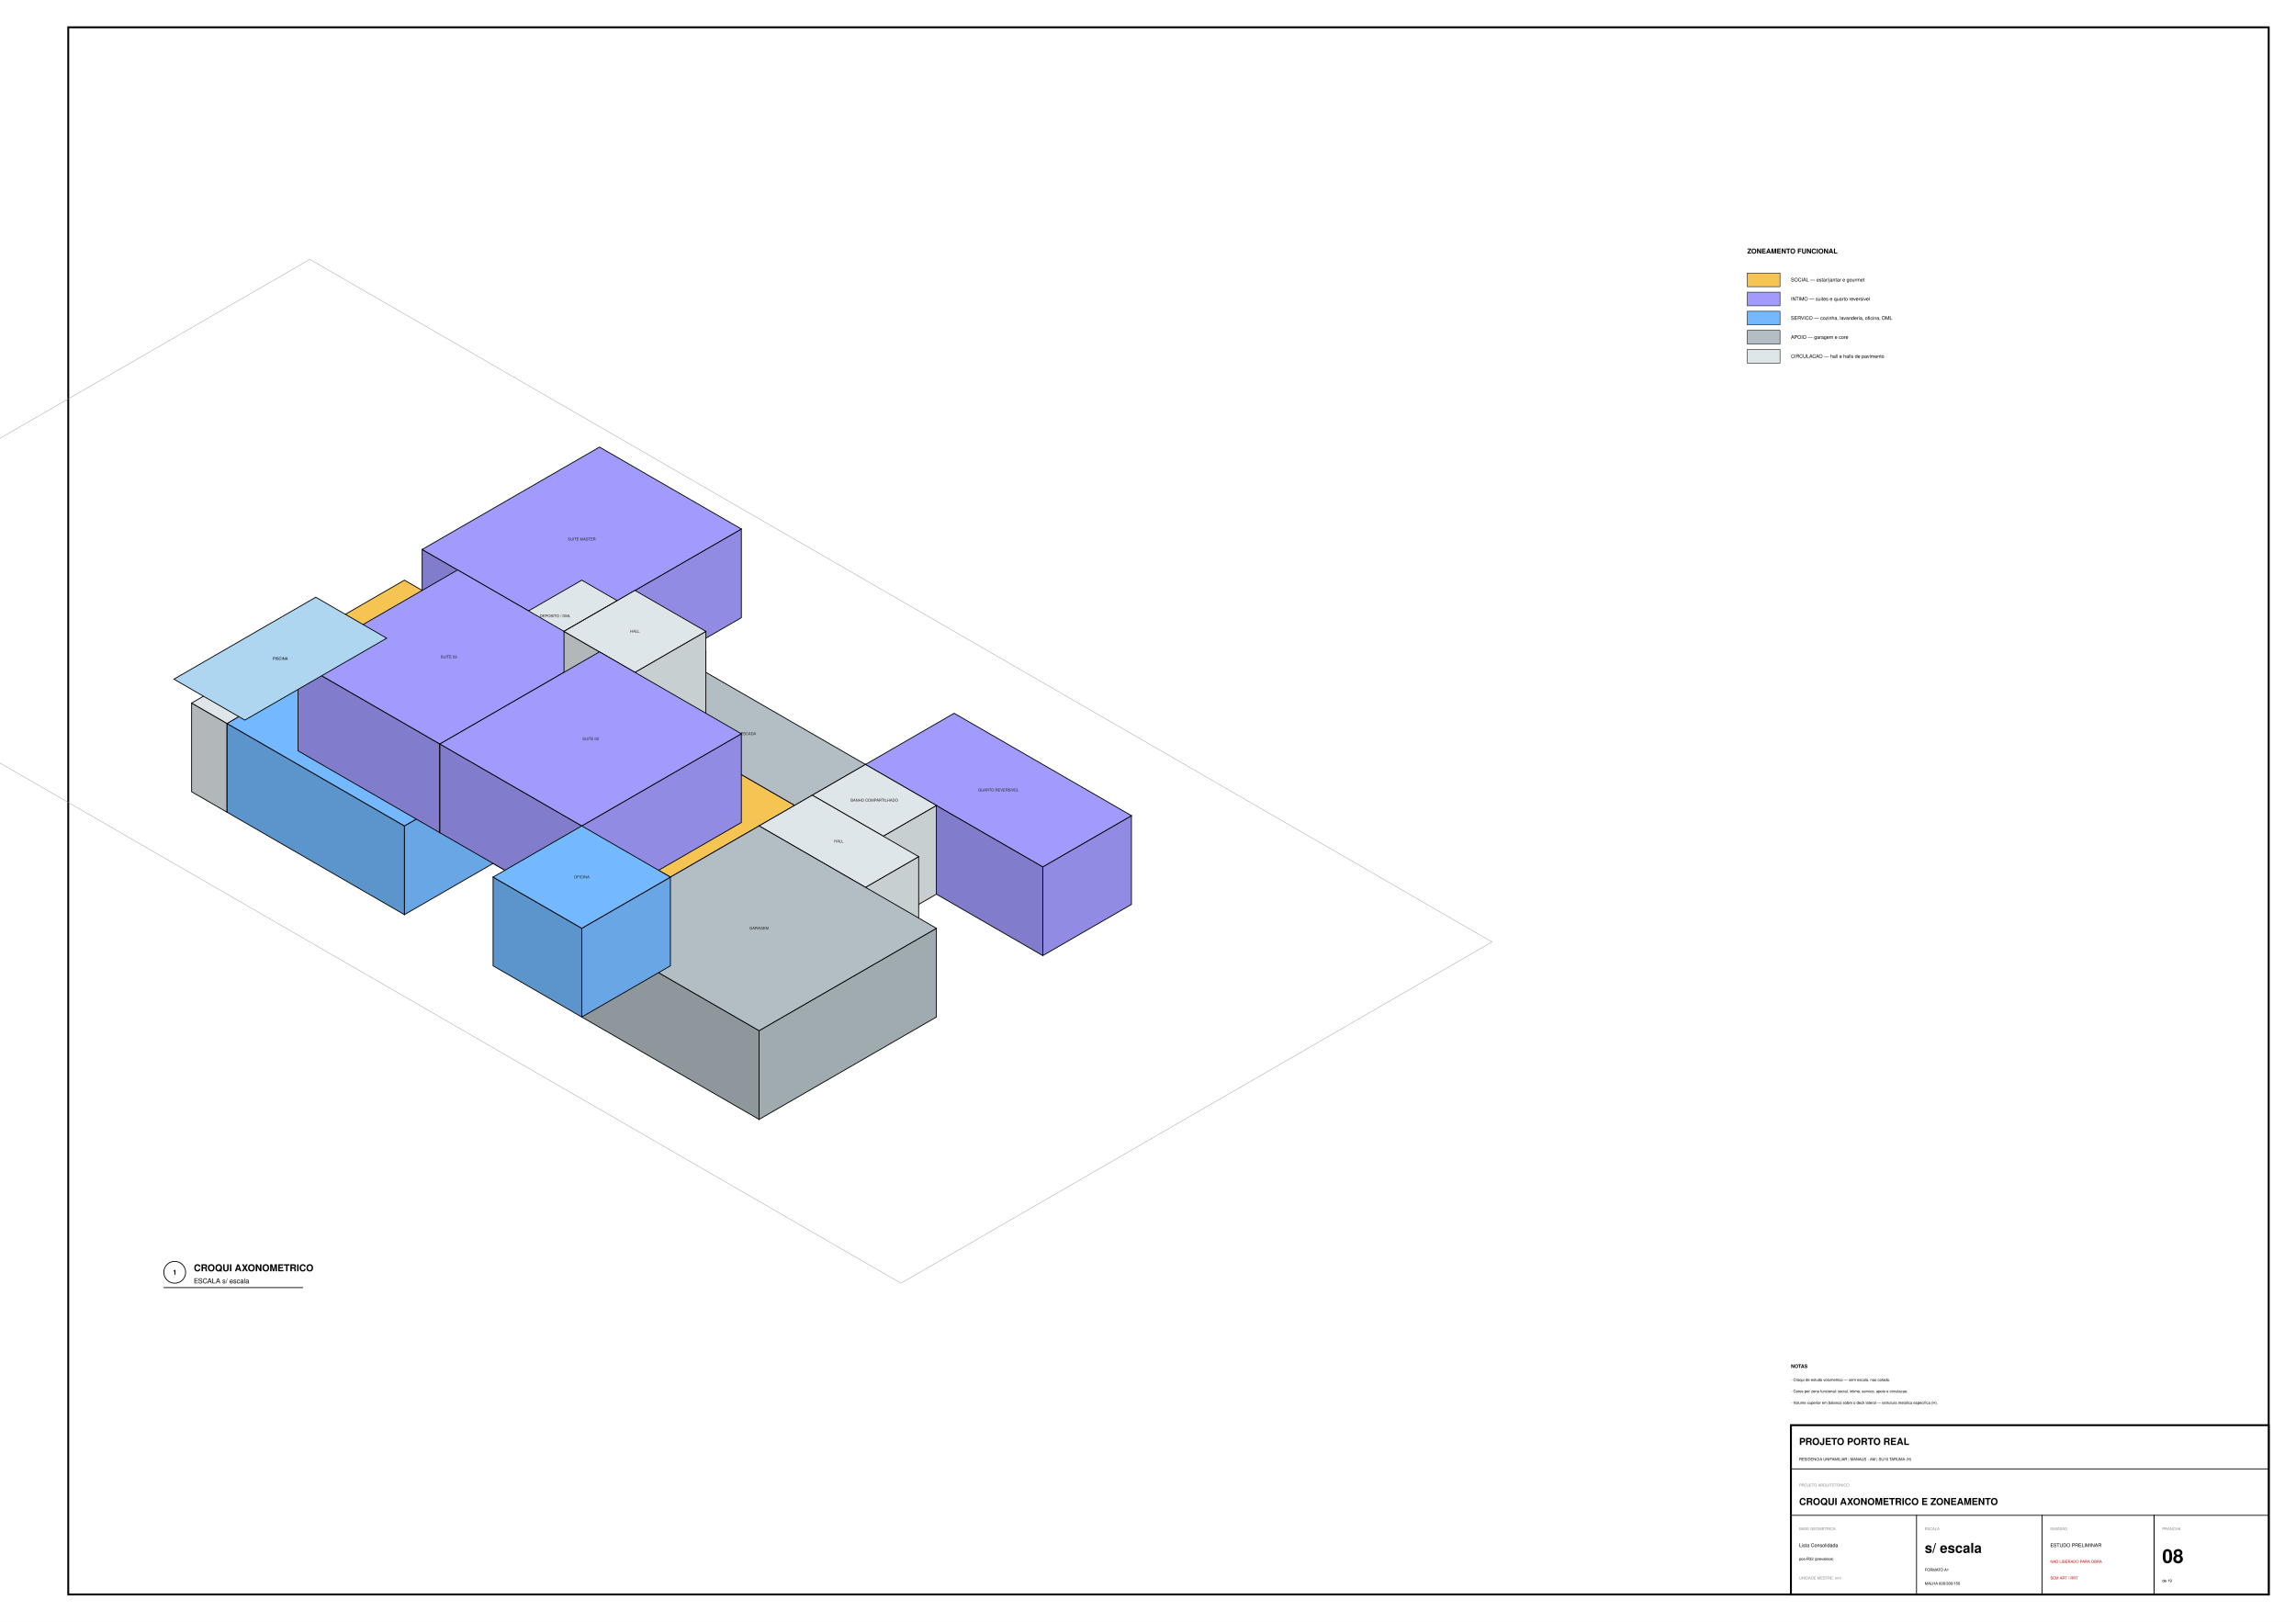
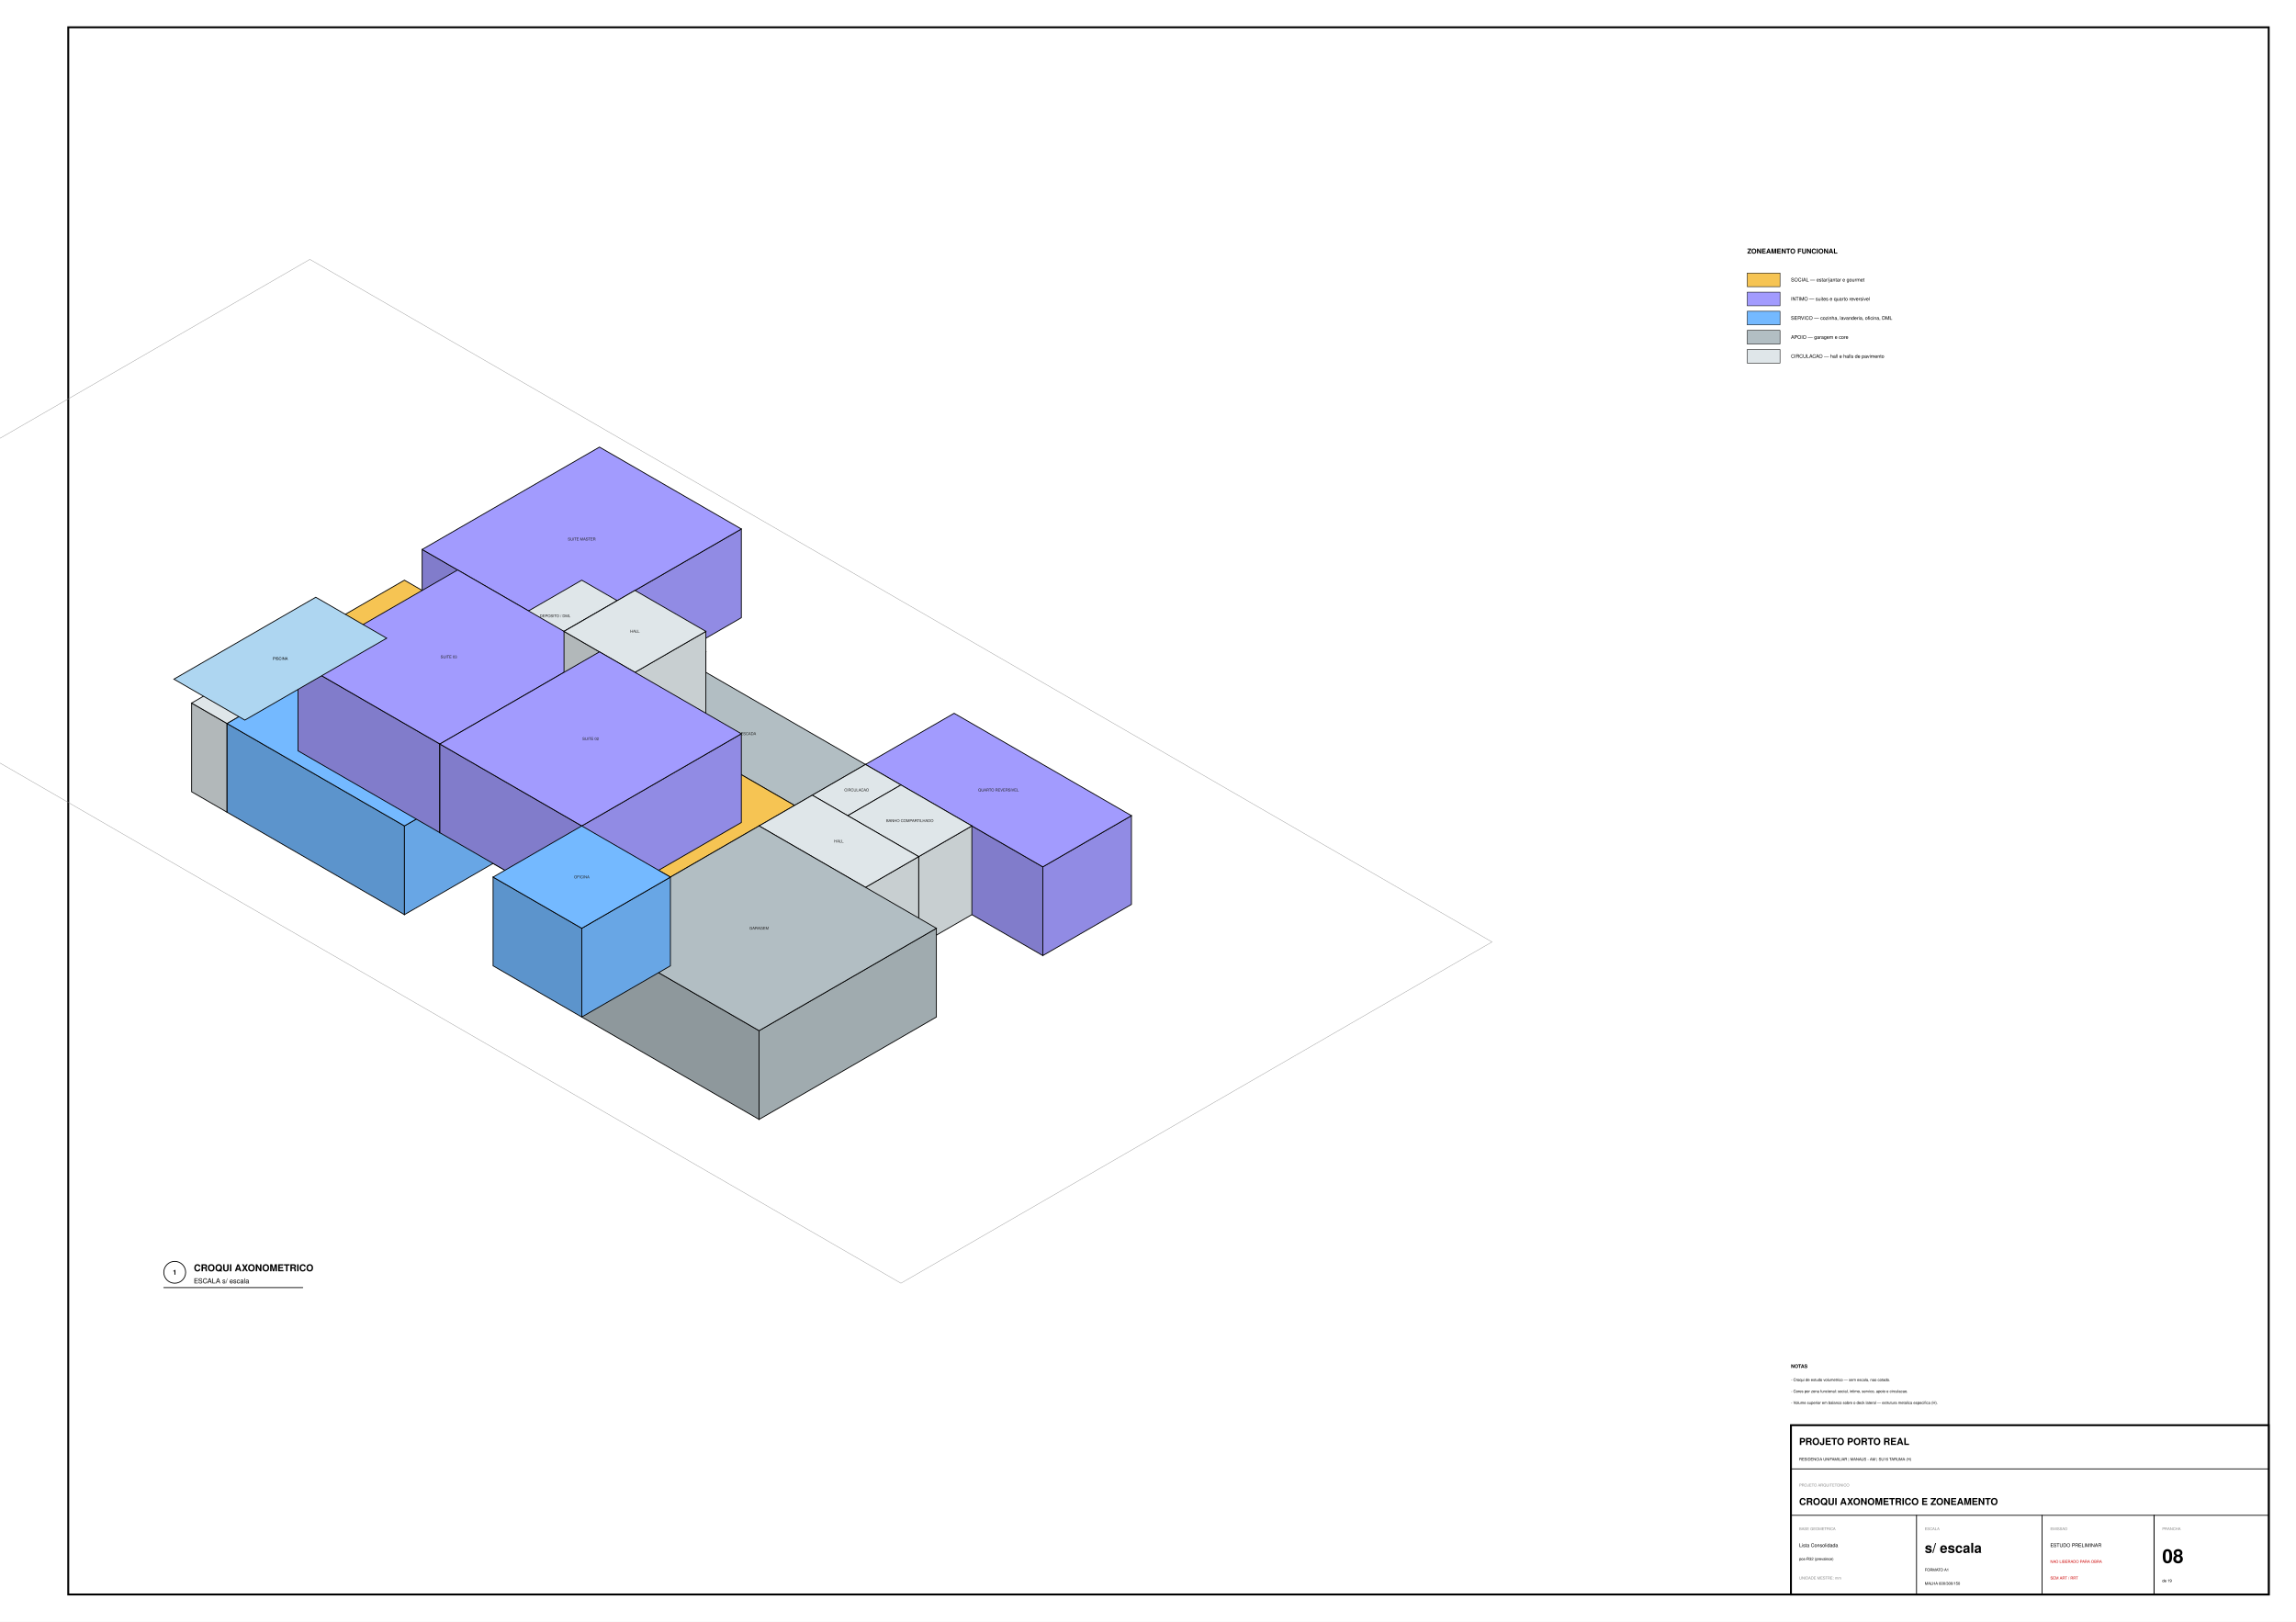
<svg xmlns="http://www.w3.org/2000/svg" version="1.1" width="841mm" height="594mm" viewBox="0 0 841 594">
  <rect width="841" height="594" fill="#ffffff" />
  <rect x="25.0" y="10" width="806.00" height="574.00" fill="none" stroke="#000" stroke-width="0.7" />
  <polygon points="656.000,522.000 831.000,522.000 831.000,584.000 656.000,584.000" stroke="#000000" stroke-width="0.7" fill="#fff" stroke-linejoin="miter" />
  <text x="659.000" y="528.000" font-family="Helvetica, Arial, sans-serif" font-size="3.50" font-weight="bold" fill="#000000" text-anchor="start" dominant-baseline="middle">PROJETO PORTO REAL</text>
  <text x="659.000" y="534.500" font-family="Helvetica, Arial, sans-serif" font-size="1.40" font-weight="normal" fill="#000000" text-anchor="start" dominant-baseline="middle">RESIDENCIA UNIFAMILIAR  |  MANAUS - AM  |  SU16 TARUMA (H)</text>
  <line x1="656.000" y1="538.000" x2="831.000" y2="538.000" stroke="#000000" stroke-width="0.3" fill="none" stroke-linecap="round" />
  <text x="659.000" y="544.000" font-family="Helvetica, Arial, sans-serif" font-size="1.40" font-weight="normal" fill="#8a8a8a" text-anchor="start" dominant-baseline="middle">PROJETO ARQUITETONICO</text>
  <text x="659.000" y="550.000" font-family="Helvetica, Arial, sans-serif" font-size="3.50" font-weight="bold" fill="#000000" text-anchor="start" dominant-baseline="middle">CROQUI AXONOMETRICO E ZONEAMENTO</text>
  <line x1="656.000" y1="555.000" x2="831.000" y2="555.000" stroke="#000000" stroke-width="0.3" fill="none" stroke-linecap="round" />
  <line x1="702.000" y1="555.000" x2="702.000" y2="584.000" stroke="#000000" stroke-width="0.3" fill="none" stroke-linecap="round" />
  <line x1="748.000" y1="555.000" x2="748.000" y2="584.000" stroke="#000000" stroke-width="0.3" fill="none" stroke-linecap="round" />
  <line x1="789.000" y1="555.000" x2="789.000" y2="584.000" stroke="#000000" stroke-width="0.3" fill="none" stroke-linecap="round" />
  <line x1="789.000" y1="555.000" x2="789.000" y2="584.000" stroke="#000000" stroke-width="0.3" fill="none" stroke-linecap="round" />
  <text x="659.000" y="560.000" font-family="Helvetica, Arial, sans-serif" font-size="1.40" font-weight="normal" fill="#8a8a8a" text-anchor="start" dominant-baseline="middle">BASE GEOMETRICA</text>
  <text x="659.000" y="566.000" font-family="Helvetica, Arial, sans-serif" font-size="1.80" font-weight="normal" fill="#000000" text-anchor="start" dominant-baseline="middle">Lista Consolidada</text>
  <text x="659.000" y="571.000" font-family="Helvetica, Arial, sans-serif" font-size="1.40" font-weight="normal" fill="#000000" text-anchor="start" dominant-baseline="middle">pos-R32 (prevalece)</text>
  <text x="659.000" y="578.000" font-family="Helvetica, Arial, sans-serif" font-size="1.40" font-weight="normal" fill="#8a8a8a" text-anchor="start" dominant-baseline="middle">UNIDADE MESTRE: mm</text>
  <text x="705.000" y="560.000" font-family="Helvetica, Arial, sans-serif" font-size="1.40" font-weight="normal" fill="#8a8a8a" text-anchor="start" dominant-baseline="middle">ESCALA</text>
  <text x="705.000" y="567.000" font-family="Helvetica, Arial, sans-serif" font-size="5.00" font-weight="bold" fill="#000000" text-anchor="start" dominant-baseline="middle">s/ escala</text>
  <text x="705.000" y="575.000" font-family="Helvetica, Arial, sans-serif" font-size="1.40" font-weight="normal" fill="#000000" text-anchor="start" dominant-baseline="middle">FORMATO A1</text>
  <text x="705.000" y="580.000" font-family="Helvetica, Arial, sans-serif" font-size="1.40" font-weight="normal" fill="#000000" text-anchor="start" dominant-baseline="middle">MALHA 600/300/150</text>
  <text x="751.000" y="560.000" font-family="Helvetica, Arial, sans-serif" font-size="1.40" font-weight="normal" fill="#8a8a8a" text-anchor="start" dominant-baseline="middle">EMISSAO</text>
  <text x="751.000" y="566.000" font-family="Helvetica, Arial, sans-serif" font-size="1.80" font-weight="normal" fill="#000000" text-anchor="start" dominant-baseline="middle">ESTUDO PRELIMINAR</text>
  <text x="751.000" y="572.000" font-family="Helvetica, Arial, sans-serif" font-size="1.40" font-weight="normal" fill="#c00" text-anchor="start" dominant-baseline="middle">NAO LIBERADO PARA OBRA</text>
  <text x="751.000" y="578.000" font-family="Helvetica, Arial, sans-serif" font-size="1.40" font-weight="normal" fill="#c00" text-anchor="start" dominant-baseline="middle">SEM ART / RRT</text>
  <text x="792.000" y="560.000" font-family="Helvetica, Arial, sans-serif" font-size="1.40" font-weight="normal" fill="#8a8a8a" text-anchor="start" dominant-baseline="middle">PRANCHA</text>
  <text x="792.000" y="570.000" font-family="Helvetica, Arial, sans-serif" font-size="7.00" font-weight="bold" fill="#000000" text-anchor="start" dominant-baseline="middle">08</text>
  <text x="792.000" y="579.000" font-family="Helvetica, Arial, sans-serif" font-size="1.40" font-weight="normal" fill="#000000" text-anchor="start" dominant-baseline="middle">de 19</text>
  <text x="656.000" y="500.400" font-family="Helvetica, Arial, sans-serif" font-size="1.80" font-weight="bold" fill="#000000" text-anchor="start" dominant-baseline="middle">NOTAS</text>
  <text x="656.000" y="505.400" font-family="Helvetica, Arial, sans-serif" font-size="1.40" font-weight="normal" fill="#000000" text-anchor="start" dominant-baseline="middle">- Croqui de estudo volumetrico — sem escala, nao cotado.</text>
  <text x="656.000" y="509.600" font-family="Helvetica, Arial, sans-serif" font-size="1.40" font-weight="normal" fill="#000000" text-anchor="start" dominant-baseline="middle">- Cores por zona funcional: social, intimo, servico, apoio e circulacao.</text>
  <text x="656.000" y="513.800" font-family="Helvetica, Arial, sans-serif" font-size="1.40" font-weight="normal" fill="#000000" text-anchor="start" dominant-baseline="middle">- Volume superior em balanco sobre o deck lateral — estrutura metalica especifica (H).</text>
  <polygon points="206.591,263.750 154.630,233.750 154.630,201.250 206.591,231.250" stroke="#000000" stroke-width="0.3" fill="#817ccb" stroke-linejoin="miter" />
  <polygon points="206.591,263.750 271.543,226.250 271.543,193.750 206.591,231.250" stroke="#000000" stroke-width="0.3" fill="#918be4" stroke-linejoin="miter" />
  <polygon points="206.591,231.250 271.543,193.750 219.582,163.750 154.630,201.250" stroke="#000000" stroke-width="0.3" fill="#a29bfe" stroke-linejoin="miter" />
  <text x="213.087" y="197.500" font-family="Helvetica, Arial, sans-serif" font-size="1.40" font-weight="normal" fill="#222" text-anchor="middle" dominant-baseline="middle">SUITE MASTER</text>
  <polygon points="180.611,316.250 102.668,271.250 102.668,238.750 180.611,283.750" stroke="#000000" stroke-width="0.3" fill="#c49c42" stroke-linejoin="miter" />
  <polygon points="180.611,316.250 226.077,290.000 226.077,257.500 180.611,283.750" stroke="#000000" stroke-width="0.3" fill="#ddb04a" stroke-linejoin="miter" />
  <polygon points="180.611,283.750 226.077,257.500 148.135,212.500 102.668,238.750" stroke="#000000" stroke-width="0.3" fill="#f6c453" stroke-linejoin="miter" />
  <text x="164.373" y="248.125" font-family="Helvetica, Arial, sans-serif" font-size="1.40" font-weight="normal" fill="#222" text-anchor="middle" dominant-baseline="middle">GOURMET</text>
  <polygon points="193.601,271.250 180.611,263.750 180.611,231.250 193.601,238.750" stroke="#000000" stroke-width="0.3" fill="#b2b8ba" stroke-linejoin="miter" />
  <polygon points="193.601,271.250 226.077,252.500 226.077,220.000 193.601,238.750" stroke="#000000" stroke-width="0.3" fill="#c8cfd1" stroke-linejoin="miter" />
  <polygon points="193.601,238.750 226.077,220.000 213.087,212.500 180.611,231.250" stroke="#000000" stroke-width="0.3" fill="#dfe6e9" stroke-linejoin="miter" />
  <text x="203.344" y="225.625" font-family="Helvetica, Arial, sans-serif" font-size="1.40" font-weight="normal" fill="#222" text-anchor="middle" dominant-baseline="middle">DEPOSITO / DML</text>
  <polygon points="226.077,290.000 193.601,271.250 193.601,238.750 226.077,257.500" stroke="#000000" stroke-width="0.3" fill="#5c94cc" stroke-linejoin="miter" />
  <polygon points="226.077,290.000 258.553,271.250 258.553,238.750 226.077,257.500" stroke="#000000" stroke-width="0.3" fill="#68a6e5" stroke-linejoin="miter" />
  <polygon points="226.077,257.500 258.553,238.750 226.077,220.000 193.601,238.750" stroke="#000000" stroke-width="0.3" fill="#74b9ff" stroke-linejoin="miter" />
  <text x="226.077" y="238.750" font-family="Helvetica, Arial, sans-serif" font-size="1.40" font-weight="normal" fill="#222" text-anchor="middle" dominant-baseline="middle">LAVANDERIA</text>
  <polygon points="83.183,297.500 70.192,290.000 70.192,257.500 83.183,265.000" stroke="#000000" stroke-width="0.3" fill="#b2b8ba" stroke-linejoin="miter" />
  <polygon points="83.183,297.500 115.659,278.750 115.659,246.250 83.183,265.000" stroke="#000000" stroke-width="0.3" fill="#c8cfd1" stroke-linejoin="miter" />
  <polygon points="83.183,265.000 115.659,246.250 102.668,238.750 70.192,257.500" stroke="#000000" stroke-width="0.3" fill="#dfe6e9" stroke-linejoin="miter" />
  <text x="92.926" y="251.875" font-family="Helvetica, Arial, sans-serif" font-size="1.40" font-weight="normal" fill="#222" text-anchor="middle" dominant-baseline="middle">DESPENSA</text>
  <polygon points="291.029,327.500 226.077,290.000 226.077,257.500 291.029,295.000" stroke="#000000" stroke-width="0.3" fill="#8e989c" stroke-linejoin="miter" />
  <polygon points="291.029,327.500 317.010,312.500 317.010,280.000 291.029,295.000" stroke="#000000" stroke-width="0.3" fill="#a0abaf" stroke-linejoin="miter" />
  <polygon points="291.029,295.000 317.010,280.000 252.058,242.500 226.077,257.500" stroke="#000000" stroke-width="0.3" fill="#b2bec3" stroke-linejoin="miter" />
  <text x="271.543" y="268.750" font-family="Helvetica, Arial, sans-serif" font-size="1.40" font-weight="normal" fill="#222" text-anchor="middle" dominant-baseline="middle">CORE / ESCADA</text>
  <polygon points="148.135,335.000 83.183,297.500 83.183,265.000 148.135,302.500" stroke="#000000" stroke-width="0.3" fill="#5c94cc" stroke-linejoin="miter" />
  <polygon points="148.135,335.000 180.611,316.250 180.611,283.750 148.135,302.500" stroke="#000000" stroke-width="0.3" fill="#68a6e5" stroke-linejoin="miter" />
  <polygon points="148.135,302.500 180.611,283.750 115.659,246.250 83.183,265.000" stroke="#000000" stroke-width="0.3" fill="#74b9ff" stroke-linejoin="miter" />
  <text x="131.897" y="274.375" font-family="Helvetica, Arial, sans-serif" font-size="1.40" font-weight="normal" fill="#222" text-anchor="middle" dominant-baseline="middle">COZINHA</text>
  <polygon points="161.125,305.000 109.164,275.000 109.164,242.500 161.125,272.500" stroke="#000000" stroke-width="0.3" fill="#817ccb" stroke-linejoin="miter" />
  <polygon points="161.125,305.000 219.582,271.250 219.582,238.750 161.125,272.500" stroke="#000000" stroke-width="0.3" fill="#918be4" stroke-linejoin="miter" />
  <polygon points="161.125,272.500 219.582,238.750 167.620,208.750 109.164,242.500" stroke="#000000" stroke-width="0.3" fill="#a29bfe" stroke-linejoin="miter" />
  <text x="164.373" y="240.625" font-family="Helvetica, Arial, sans-serif" font-size="1.40" font-weight="normal" fill="#222" text-anchor="middle" dominant-baseline="middle">SUITE 03</text>
  <polygon points="232.572,278.750 206.591,263.750 206.591,231.250 232.572,246.250" stroke="#000000" stroke-width="0.3" fill="#b2b8ba" stroke-linejoin="miter" />
  <polygon points="232.572,278.750 258.553,263.750 258.553,231.250 232.572,246.250" stroke="#000000" stroke-width="0.3" fill="#c8cfd1" stroke-linejoin="miter" />
  <polygon points="232.572,246.250 258.553,231.250 232.572,216.250 206.591,231.250" stroke="#000000" stroke-width="0.3" fill="#dfe6e9" stroke-linejoin="miter" />
  <text x="232.572" y="231.250" font-family="Helvetica, Arial, sans-serif" font-size="1.40" font-weight="normal" fill="#222" text-anchor="middle" dominant-baseline="middle">HALL</text>
  <polygon points="245.563,353.750 180.611,316.250 180.611,283.750 245.563,321.250" stroke="#000000" stroke-width="0.3" fill="#c49c42" stroke-linejoin="miter" />
  <polygon points="245.563,353.750 291.029,327.500 291.029,295.000 245.563,321.250" stroke="#000000" stroke-width="0.3" fill="#ddb04a" stroke-linejoin="miter" />
  <polygon points="245.563,321.250 291.029,295.000 226.077,257.500 180.611,283.750" stroke="#000000" stroke-width="0.3" fill="#f6c453" stroke-linejoin="miter" />
  <text x="235.820" y="289.375" font-family="Helvetica, Arial, sans-serif" font-size="1.40" font-weight="normal" fill="#222" text-anchor="middle" dominant-baseline="middle">ESTAR / JANTAR</text>
  <polygon points="381.962,350.000 317.010,312.500 317.010,280.000 381.962,317.500" stroke="#000000" stroke-width="0.3" fill="#817ccb" stroke-linejoin="miter" />
  <polygon points="381.962,350.000 414.437,331.250 414.437,298.750 381.962,317.500" stroke="#000000" stroke-width="0.3" fill="#918be4" stroke-linejoin="miter" />
  <polygon points="381.962,317.500 414.437,298.750 349.486,261.250 317.010,280.000" stroke="#000000" stroke-width="0.3" fill="#a29bfe" stroke-linejoin="miter" />
  <text x="365.724" y="289.375" font-family="Helvetica, Arial, sans-serif" font-size="1.40" font-weight="normal" fill="#222" text-anchor="middle" dominant-baseline="middle">QUARTO REVERSIVEL</text>
  <polygon points="213.087,335.000 161.125,305.000 161.125,272.500 213.087,302.500" stroke="#000000" stroke-width="0.3" fill="#817ccb" stroke-linejoin="miter" />
  <polygon points="213.087,335.000 271.543,301.250 271.543,268.750 213.087,302.500" stroke="#000000" stroke-width="0.3" fill="#918be4" stroke-linejoin="miter" />
  <polygon points="213.087,302.500 271.543,268.750 219.582,238.750 161.125,272.500" stroke="#000000" stroke-width="0.3" fill="#a29bfe" stroke-linejoin="miter" />
  <text x="216.334" y="270.625" font-family="Helvetica, Arial, sans-serif" font-size="1.40" font-weight="normal" fill="#222" text-anchor="middle" dominant-baseline="middle">SUITE 02</text>
-   <polygon points="323.505,338.750 297.524,323.750 297.524,291.250 323.505,306.250" stroke="#000000" stroke-width="0.3" fill="#b2b8ba" stroke-linejoin="miter" />
-   <polygon points="323.505,338.750 342.990,327.500 342.990,295.000 323.505,306.250" stroke="#000000" stroke-width="0.3" fill="#c8cfd1" stroke-linejoin="miter" />
-   <polygon points="323.505,306.250 342.990,295.000 317.010,280.000 297.524,291.250" stroke="#000000" stroke-width="0.3" fill="#dfe6e9" stroke-linejoin="miter" />
-   <text x="320.257" y="293.125" font-family="Helvetica, Arial, sans-serif" font-size="1.40" font-weight="normal" fill="#222" text-anchor="middle" dominant-baseline="middle">BANHO COMPARTILHADO</text>
+   <polygon points="310.514,331.250 297.524,323.750 297.524,291.250 310.514,298.750" stroke="#000000" stroke-width="0.3" fill="#b2b8ba" stroke-linejoin="miter" />
+   <polygon points="310.514,331.250 330.000,320.000 330.000,287.500 310.514,298.750" stroke="#000000" stroke-width="0.3" fill="#c8cfd1" stroke-linejoin="miter" />
+   <polygon points="310.514,298.750 330.000,287.500 317.010,280.000 297.524,291.250" stroke="#000000" stroke-width="0.3" fill="#dfe6e9" stroke-linejoin="miter" />
+   <text x="313.762" y="289.375" font-family="Helvetica, Arial, sans-serif" font-size="1.40" font-weight="normal" fill="#222" text-anchor="middle" dominant-baseline="middle">CIRCULACAO</text>
+   <polygon points="336.495,346.250 310.514,331.250 310.514,298.750 336.495,313.750" stroke="#000000" stroke-width="0.3" fill="#b2b8ba" stroke-linejoin="miter" />
+   <polygon points="336.495,346.250 355.981,335.000 355.981,302.500 336.495,313.750" stroke="#000000" stroke-width="0.3" fill="#c8cfd1" stroke-linejoin="miter" />
+   <polygon points="336.495,313.750 355.981,302.500 330.000,287.500 310.514,298.750" stroke="#000000" stroke-width="0.3" fill="#dfe6e9" stroke-linejoin="miter" />
+   <text x="333.248" y="300.625" font-family="Helvetica, Arial, sans-serif" font-size="1.40" font-weight="normal" fill="#222" text-anchor="middle" dominant-baseline="middle">BANHO COMPARTILHADO</text>
  <polygon points="317.010,357.500 278.038,335.000 278.038,302.500 317.010,325.000" stroke="#000000" stroke-width="0.3" fill="#b2b8ba" stroke-linejoin="miter" />
  <polygon points="317.010,357.500 336.495,346.250 336.495,313.750 317.010,325.000" stroke="#000000" stroke-width="0.3" fill="#c8cfd1" stroke-linejoin="miter" />
  <polygon points="317.010,325.000 336.495,313.750 297.524,291.250 278.038,302.500" stroke="#000000" stroke-width="0.3" fill="#dfe6e9" stroke-linejoin="miter" />
  <text x="307.267" y="308.125" font-family="Helvetica, Arial, sans-serif" font-size="1.40" font-weight="normal" fill="#222" text-anchor="middle" dominant-baseline="middle">HALL</text>
  <polygon points="278.038,410.000 213.087,372.500 213.087,340.000 278.038,377.500" stroke="#000000" stroke-width="0.3" fill="#8e989c" stroke-linejoin="miter" />
  <polygon points="278.038,410.000 342.990,372.500 342.990,340.000 278.038,377.500" stroke="#000000" stroke-width="0.3" fill="#a0abaf" stroke-linejoin="miter" />
  <polygon points="278.038,377.500 342.990,340.000 278.038,302.500 213.087,340.000" stroke="#000000" stroke-width="0.3" fill="#b2bec3" stroke-linejoin="miter" />
  <text x="278.038" y="340.000" font-family="Helvetica, Arial, sans-serif" font-size="1.40" font-weight="normal" fill="#222" text-anchor="middle" dominant-baseline="middle">GARAGEM</text>
  <polygon points="213.087,372.500 180.611,353.750 180.611,321.250 213.087,340.000" stroke="#000000" stroke-width="0.3" fill="#5c94cc" stroke-linejoin="miter" />
  <polygon points="213.087,372.500 245.563,353.750 245.563,321.250 213.087,340.000" stroke="#000000" stroke-width="0.3" fill="#68a6e5" stroke-linejoin="miter" />
  <polygon points="213.087,340.000 245.563,321.250 213.087,302.500 180.611,321.250" stroke="#000000" stroke-width="0.3" fill="#74b9ff" stroke-linejoin="miter" />
  <text x="213.087" y="321.250" font-family="Helvetica, Arial, sans-serif" font-size="1.40" font-weight="normal" fill="#222" text-anchor="middle" dominant-baseline="middle">OFICINA</text>
  <polygon points="89.678,263.750 141.639,233.750 115.659,218.750 63.697,248.750" stroke="#000000" stroke-width="0.3" fill="#aed6f1" stroke-linejoin="miter" />
  <text x="102.668" y="241.250" font-family="Helvetica, Arial, sans-serif" font-size="1.40" font-weight="normal" fill="#000000" text-anchor="middle" dominant-baseline="middle">PISCINA</text>
  <polygon points="330.000,470.000 546.506,345.000 113.494,95.000 -103.013,220.000" stroke="#8a8a8a" stroke-width="0.13" fill="none" stroke-linejoin="miter" />
  <polygon points="640.000,100.000 652.000,100.000 652.000,105.000 640.000,105.000" stroke="#000000" stroke-width="0.18" fill="#f6c453" stroke-linejoin="miter" />
  <text x="656.000" y="102.500" font-family="Helvetica, Arial, sans-serif" font-size="1.80" font-weight="normal" fill="#000000" text-anchor="start" dominant-baseline="middle">SOCIAL — estar/jantar e gourmet</text>
  <polygon points="640.000,107.000 652.000,107.000 652.000,112.000 640.000,112.000" stroke="#000000" stroke-width="0.18" fill="#a29bfe" stroke-linejoin="miter" />
  <text x="656.000" y="109.500" font-family="Helvetica, Arial, sans-serif" font-size="1.80" font-weight="normal" fill="#000000" text-anchor="start" dominant-baseline="middle">INTIMO — suites e quarto reversivel</text>
  <polygon points="640.000,114.000 652.000,114.000 652.000,119.000 640.000,119.000" stroke="#000000" stroke-width="0.18" fill="#74b9ff" stroke-linejoin="miter" />
  <text x="656.000" y="116.500" font-family="Helvetica, Arial, sans-serif" font-size="1.80" font-weight="normal" fill="#000000" text-anchor="start" dominant-baseline="middle">SERVICO — cozinha, lavanderia, oficina, DML</text>
  <polygon points="640.000,121.000 652.000,121.000 652.000,126.000 640.000,126.000" stroke="#000000" stroke-width="0.18" fill="#b2bec3" stroke-linejoin="miter" />
  <text x="656.000" y="123.500" font-family="Helvetica, Arial, sans-serif" font-size="1.80" font-weight="normal" fill="#000000" text-anchor="start" dominant-baseline="middle">APOIO — garagem e core</text>
  <polygon points="640.000,128.000 652.000,128.000 652.000,133.000 640.000,133.000" stroke="#000000" stroke-width="0.18" fill="#dfe6e9" stroke-linejoin="miter" />
  <text x="656.000" y="130.500" font-family="Helvetica, Arial, sans-serif" font-size="1.80" font-weight="normal" fill="#000000" text-anchor="start" dominant-baseline="middle">CIRCULACAO — hall e halls de pavimento</text>
  <text x="640.000" y="92.000" font-family="Helvetica, Arial, sans-serif" font-size="2.50" font-weight="bold" fill="#000000" text-anchor="start" dominant-baseline="middle">ZONEAMENTO FUNCIONAL</text>
  <circle cx="64.000" cy="466.000" r="4.000" stroke="#000000" stroke-width="0.3" fill="none" />
  <text x="64.000" y="466.000" font-family="Helvetica, Arial, sans-serif" font-size="2.50" font-weight="bold" fill="#000000" text-anchor="middle" dominant-baseline="middle">1</text>
  <text x="71.000" y="464.400" font-family="Helvetica, Arial, sans-serif" font-size="3.50" font-weight="bold" fill="#000000" text-anchor="start" dominant-baseline="middle">CROQUI AXONOMETRICO</text>
  <text x="71.000" y="469.200" font-family="Helvetica, Arial, sans-serif" font-size="2.50" font-weight="normal" fill="#000000" text-anchor="start" dominant-baseline="middle">ESCALA s/ escala</text>
  <line x1="60.000" y1="471.600" x2="110.900" y2="471.600" stroke="#000000" stroke-width="0.3" fill="none" stroke-linecap="round" />
</svg>
